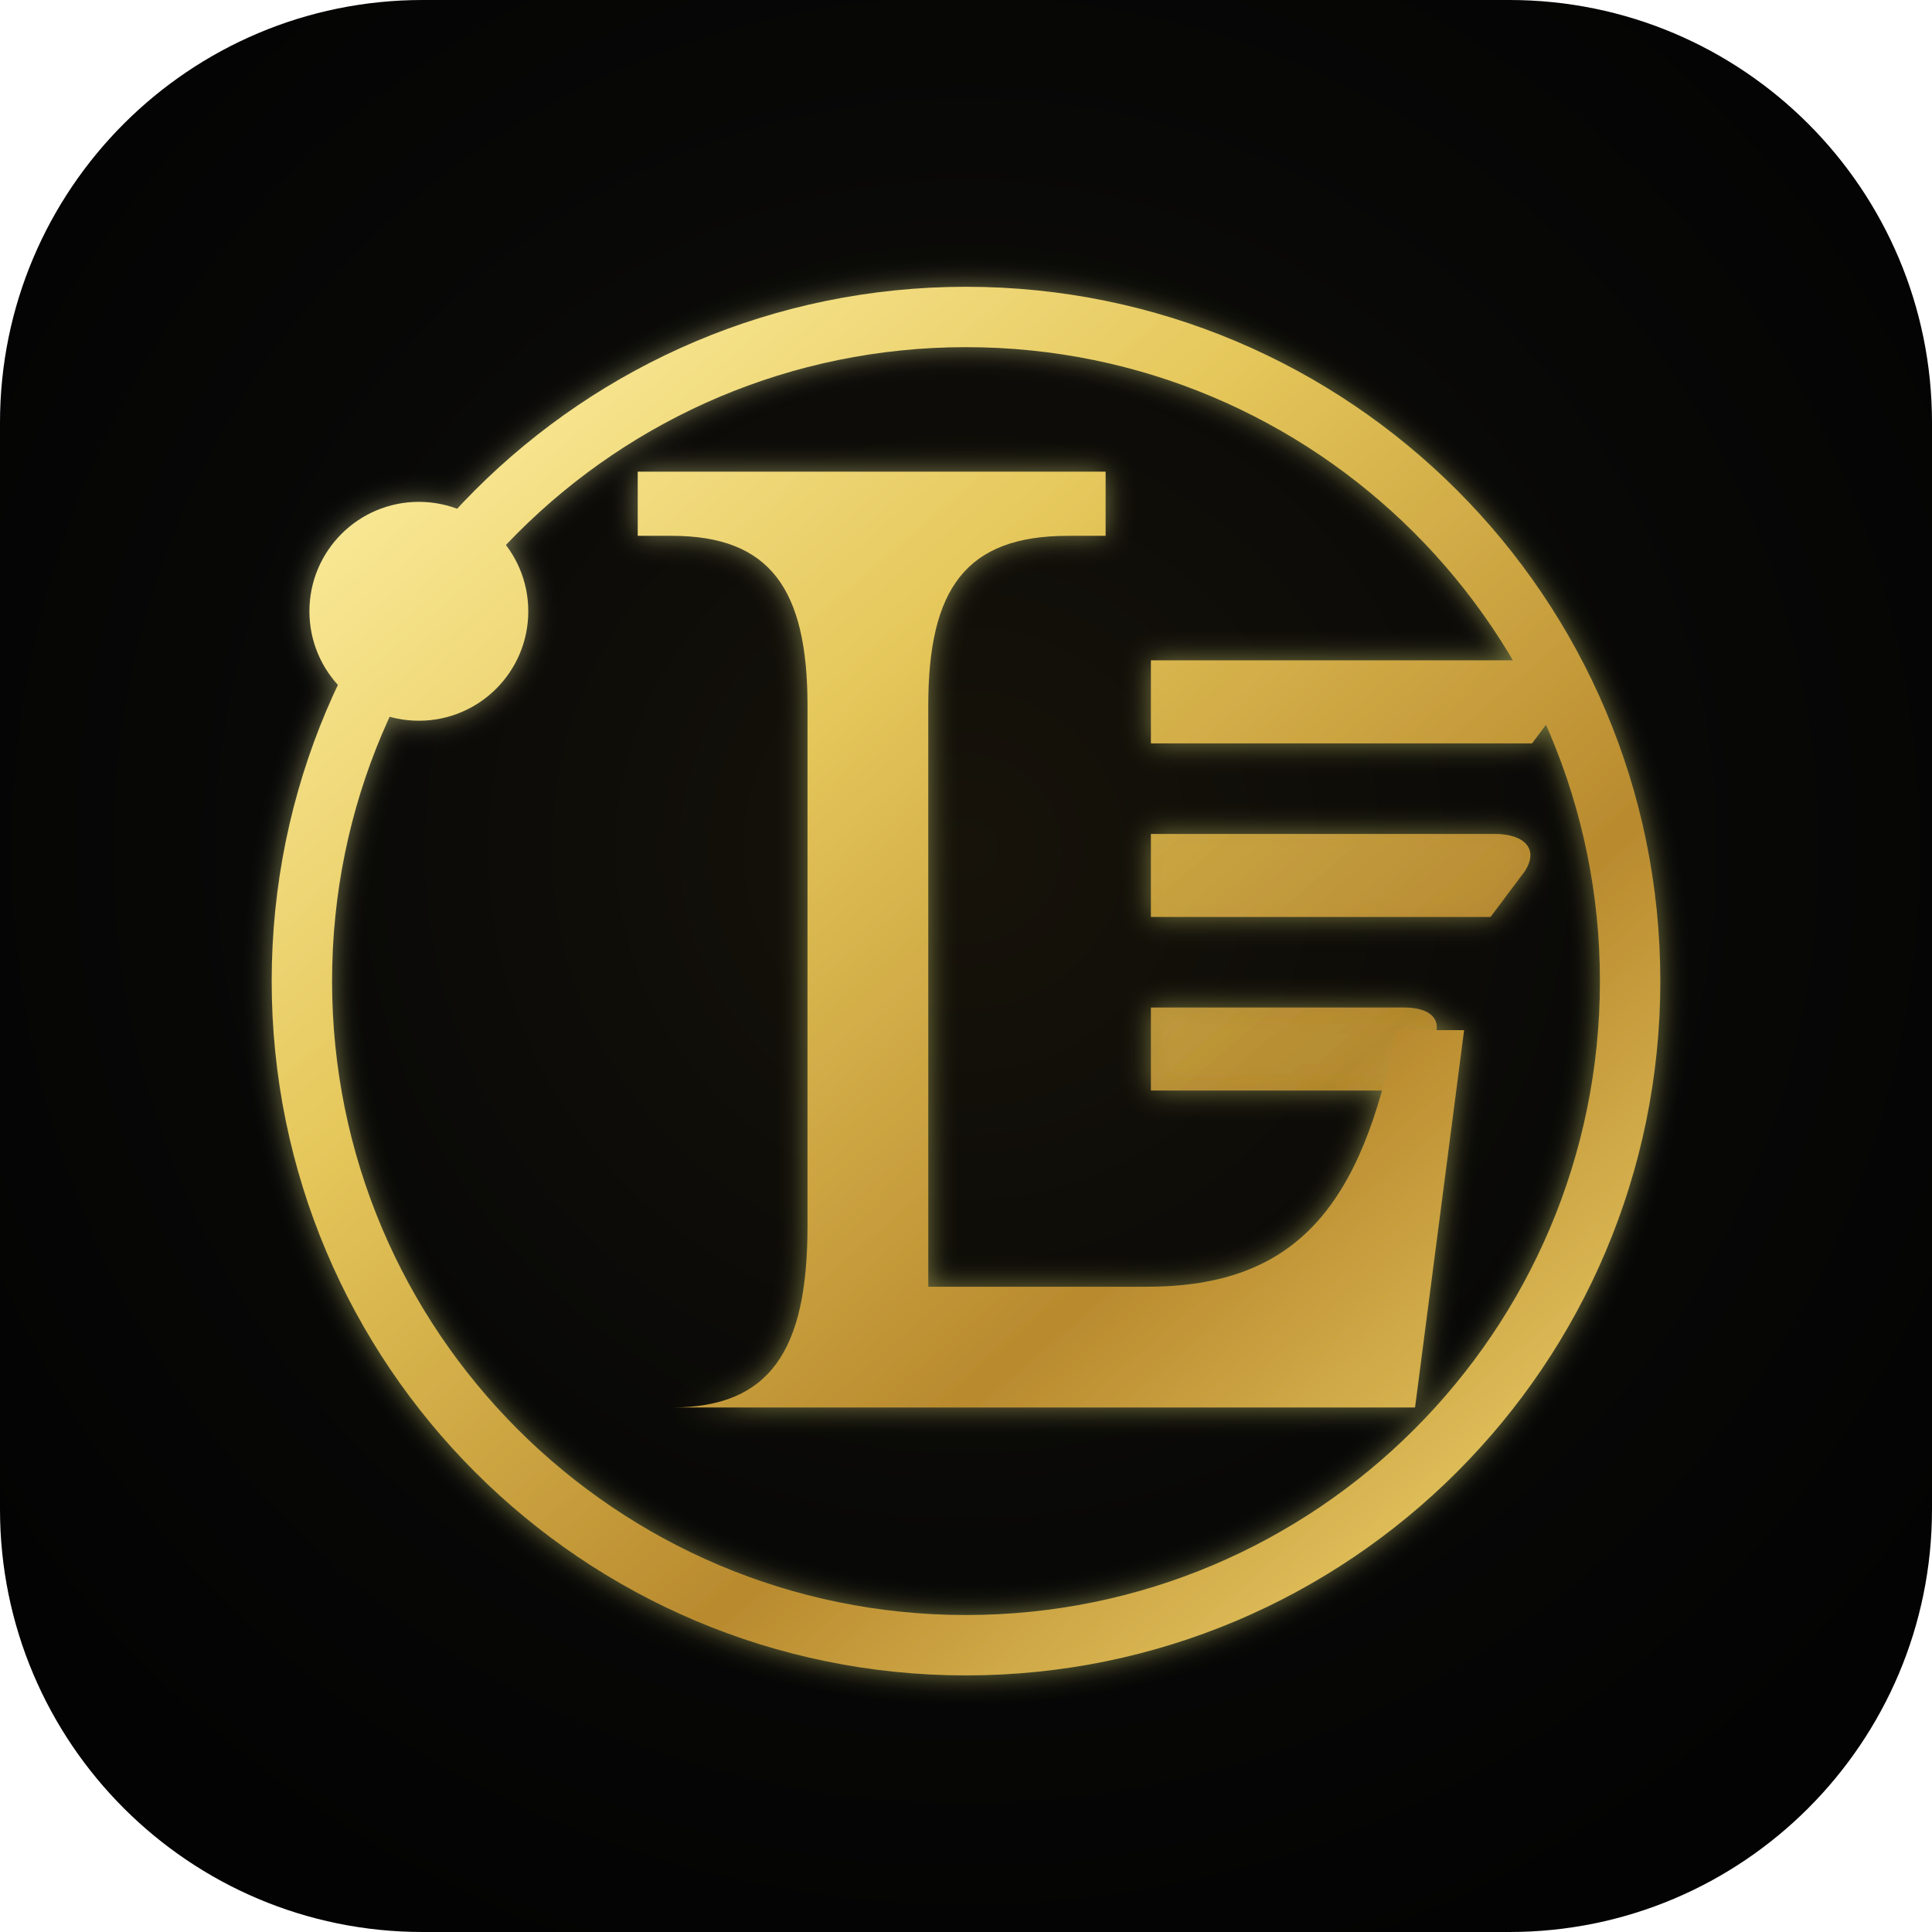
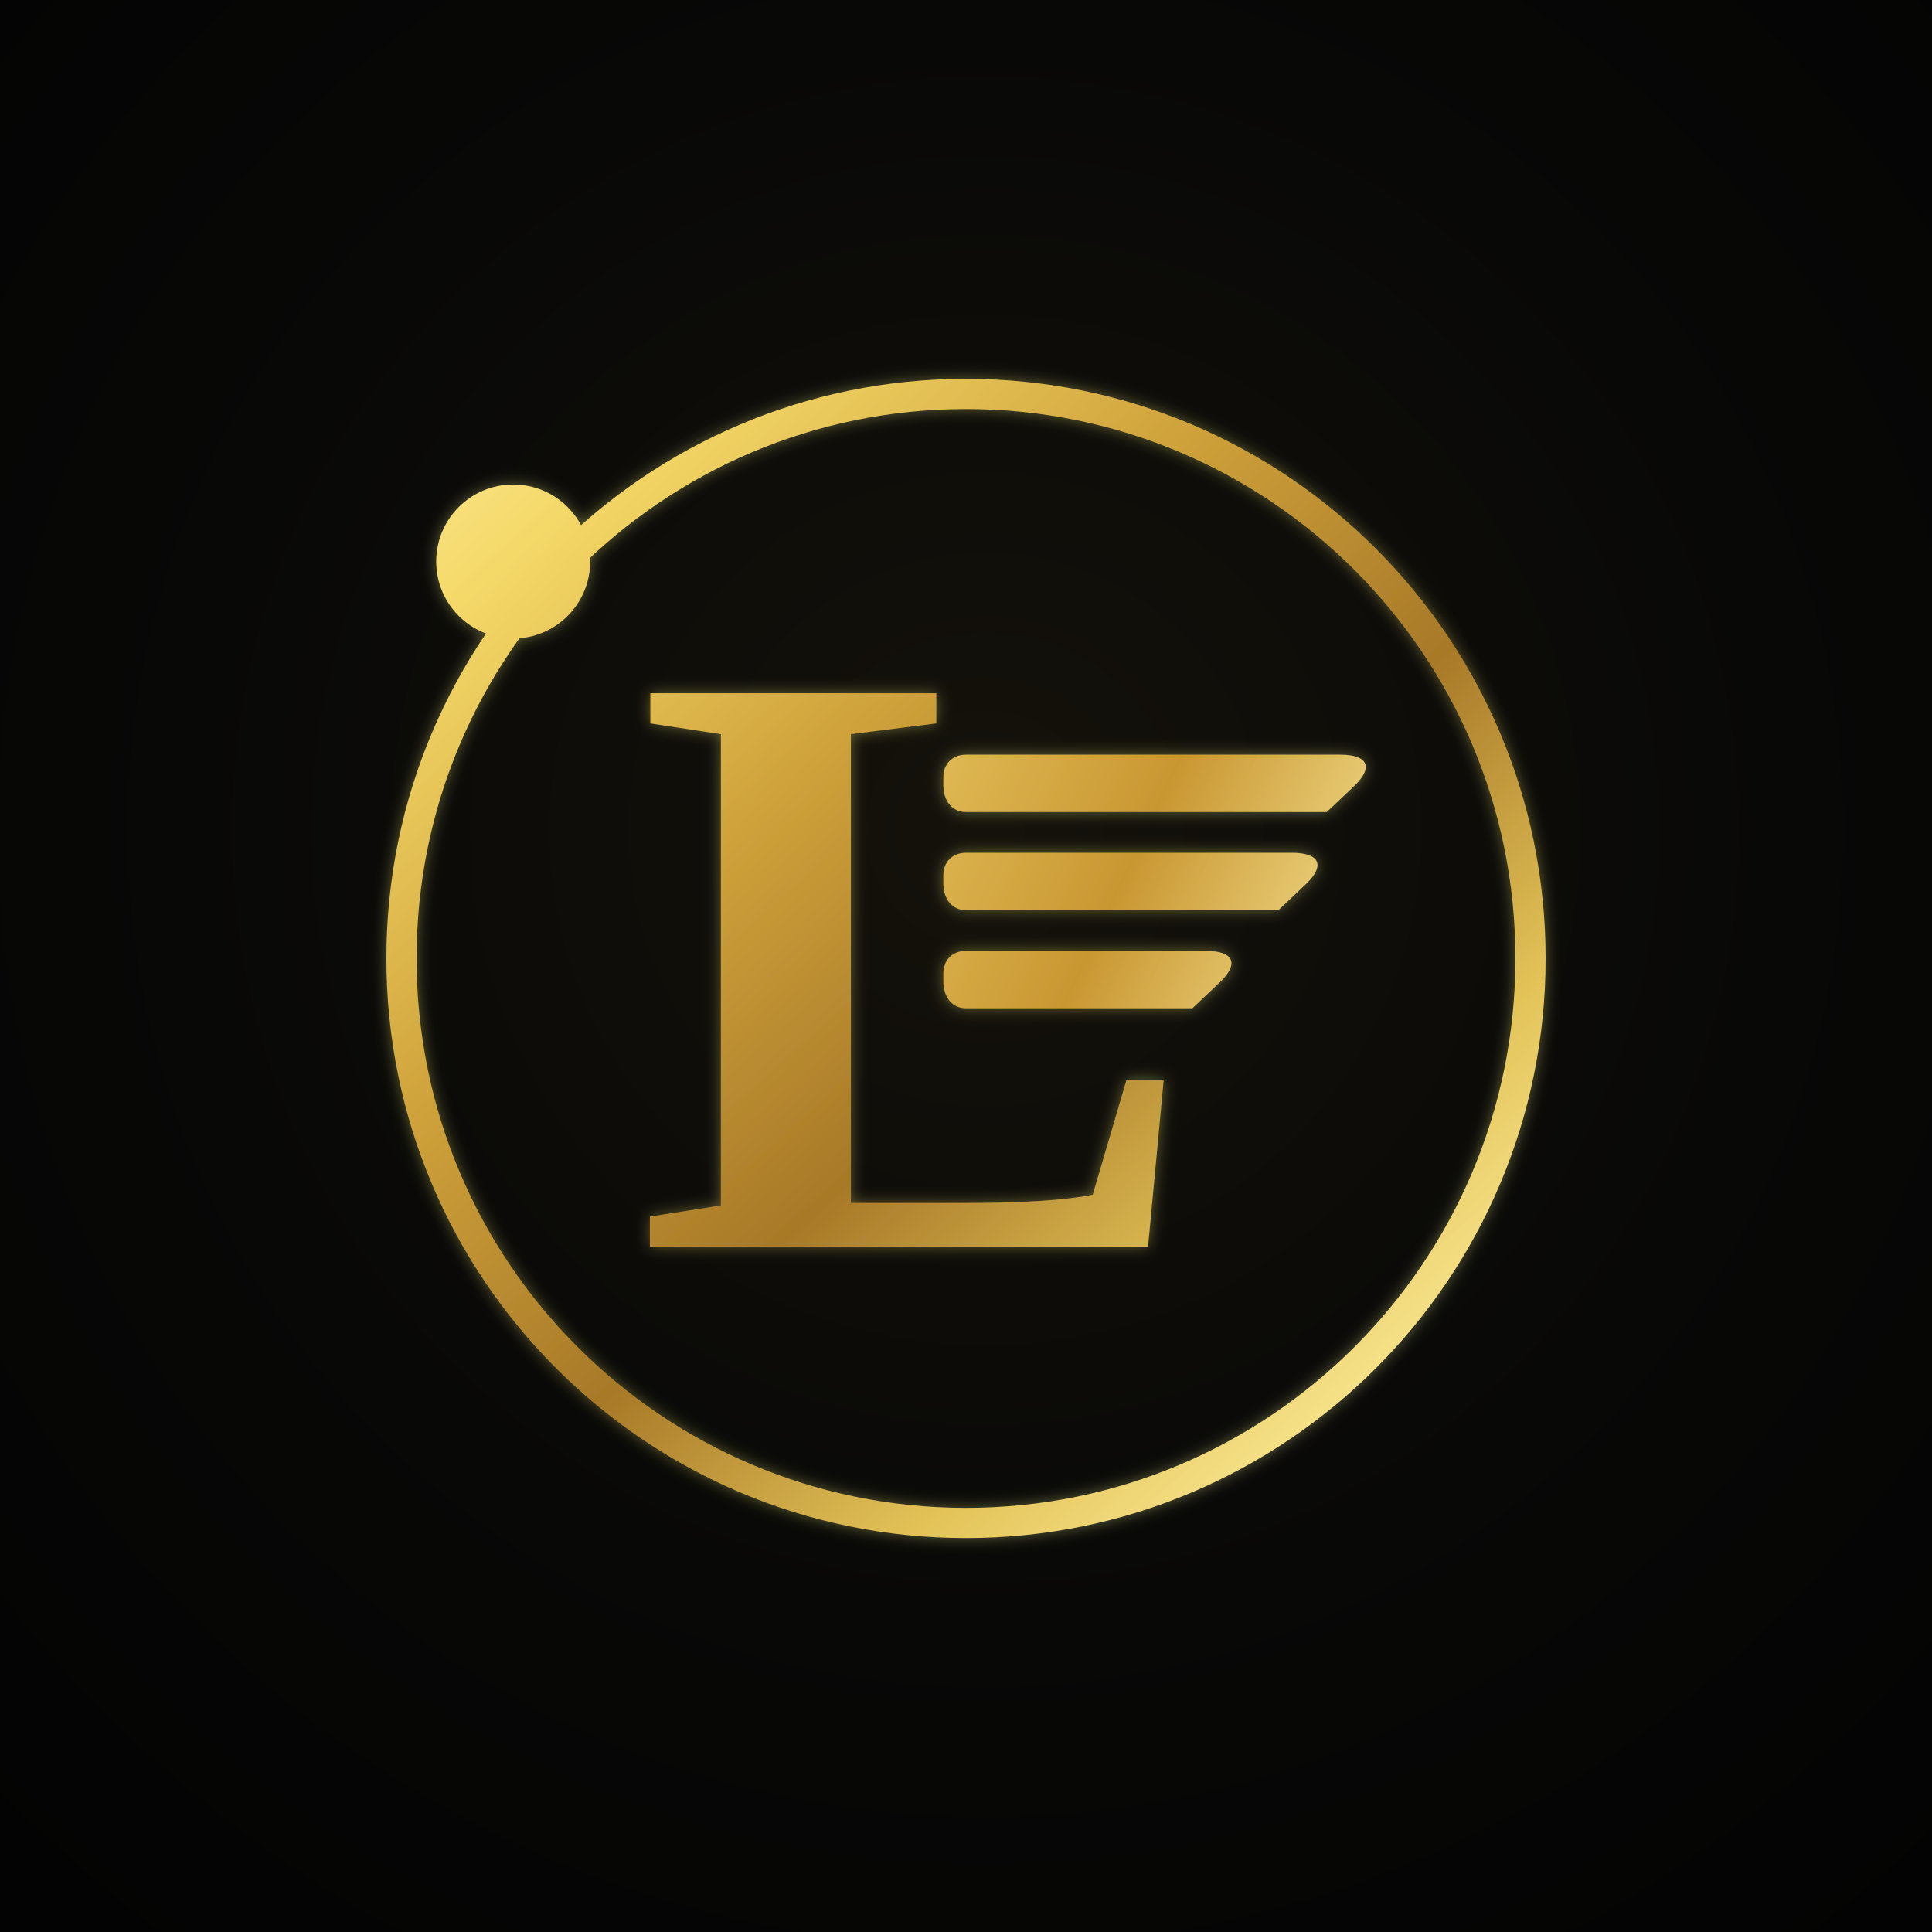
- <svg xmlns="http://www.w3.org/2000/svg" viewBox="0 0 512 512" role="img" aria-labelledby="title desc">
+ <svg xmlns="http://www.w3.org/2000/svg" viewBox="0 0 1280 1280" role="img" aria-labelledby="title desc">
  <defs>
-     <radialGradient id="bg" cx="50%" cy="44%" r="62%">
-       <stop offset="0%" stop-color="#17130a" />
-       <stop offset="58%" stop-color="#080807" />
+     <radialGradient id="blackField" cx="51%" cy="43%" r="74%">
+       <stop offset="0%" stop-color="#15120b" />
+       <stop offset="55%" stop-color="#080807" />
      <stop offset="100%" stop-color="#030303" />
    </radialGradient>
-     <linearGradient id="gold" x1="105" y1="74" x2="416" y2="434" gradientUnits="userSpaceOnUse">
-       <stop offset="0%" stop-color="#fff2a6" />
-       <stop offset="34%" stop-color="#e5c75b" />
-       <stop offset="68%" stop-color="#b98a2e" />
-       <stop offset="100%" stop-color="#f1d66d" />
+     <linearGradient id="gold" x1="270" y1="200" x2="945" y2="960" gradientUnits="userSpaceOnUse">
+       <stop offset="0%" stop-color="#fff0a2" />
+       <stop offset="17%" stop-color="#f4d868" />
+       <stop offset="40%" stop-color="#cfa23b" />
+       <stop offset="62%" stop-color="#a87928" />
+       <stop offset="82%" stop-color="#e3c358" />
+       <stop offset="100%" stop-color="#fff0a0" />
    </linearGradient>
-     <filter id="softGlow" x="-20%" y="-20%" width="140%" height="140%">
-       <feGaussianBlur stdDeviation="3.5" result="blur" />
-       <feColorMatrix in="blur" type="matrix" values="1 0 0 0 0.86 0 1 0 0 0.65 0 0 1 0 0.18 0 0 0 0.45 0" />
+     <linearGradient id="lineGold" x1="430" y1="430" x2="940" y2="670" gradientUnits="userSpaceOnUse">
+       <stop offset="0%" stop-color="#ffe985" />
+       <stop offset="62%" stop-color="#c99732" />
+       <stop offset="100%" stop-color="#fff2a6" />
+     </linearGradient>
+     <filter id="goldGlow" x="-14%" y="-14%" width="128%" height="128%">
+       <feGaussianBlur stdDeviation="5" result="blur" />
+       <feColorMatrix in="blur" type="matrix" values="1 0 0 0 0.9 0 1 0 0 0.63 0 0 1 0 0.16 0 0 0 0.35 0" />
      <feMerge>
        <feMergeNode />
        <feMergeNode in="SourceGraphic" />
      </feMerge>
    </filter>
  </defs>
-   <rect width="512" height="512" rx="112" fill="url(#bg)" />
-   <g filter="url(#softGlow)">
-     <circle cx="256" cy="260" r="176" fill="none" stroke="url(#gold)" stroke-width="16" />
-     <circle cx="111" cy="162" r="29" fill="url(#gold)" />
-     <path fill="url(#gold)" d="M178 373c26 0 36-15 36-48V187c0-31-10-45-36-45h-9v-17h124v17h-10c-27 0-37 14-37 45v154h58c40 0 57-22 66-68h18l-13 100H178z" />
-     <path d="M305 175h102c8 0 12 4 8 10l-9 12H305z" fill="url(#gold)" />
-     <path d="M305 221h91c8 0 12 4 8 10l-9 12H305z" fill="url(#gold)" opacity=".96" />
-     <path d="M305 267h67c8 0 11 4 7 10l-8 12h-66z" fill="url(#gold)" opacity=".92" />
+   <rect width="1280" height="1280" fill="url(#blackField)" />
+   <g filter="url(#goldGlow)">
+     <circle cx="640" cy="635" r="374" fill="none" stroke="url(#gold)" stroke-width="20" />
+     <circle cx="340" cy="372" r="51" fill="url(#gold)" />
+     <text x="421" y="826" fill="url(#gold)" font-family="Georgia, 'Times New Roman', serif" font-size="560" font-weight="700" letter-spacing="-28">L</text>
+     <path d="M640 500h248c18 0 22 8 10 20l-19 18H640c-9 0-15-7-15-18v-5c0-9 6-15 15-15z" fill="url(#lineGold)" />
+     <path d="M640 565h216c18 0 22 8 10 20l-19 18H640c-9 0-15-7-15-18v-5c0-9 6-15 15-15z" fill="url(#lineGold)" />
+     <path d="M640 630h159c18 0 22 8 10 20l-19 18H640c-9 0-15-7-15-18v-5c0-9 6-15 15-15z" fill="url(#lineGold)" />
  </g>
</svg>
